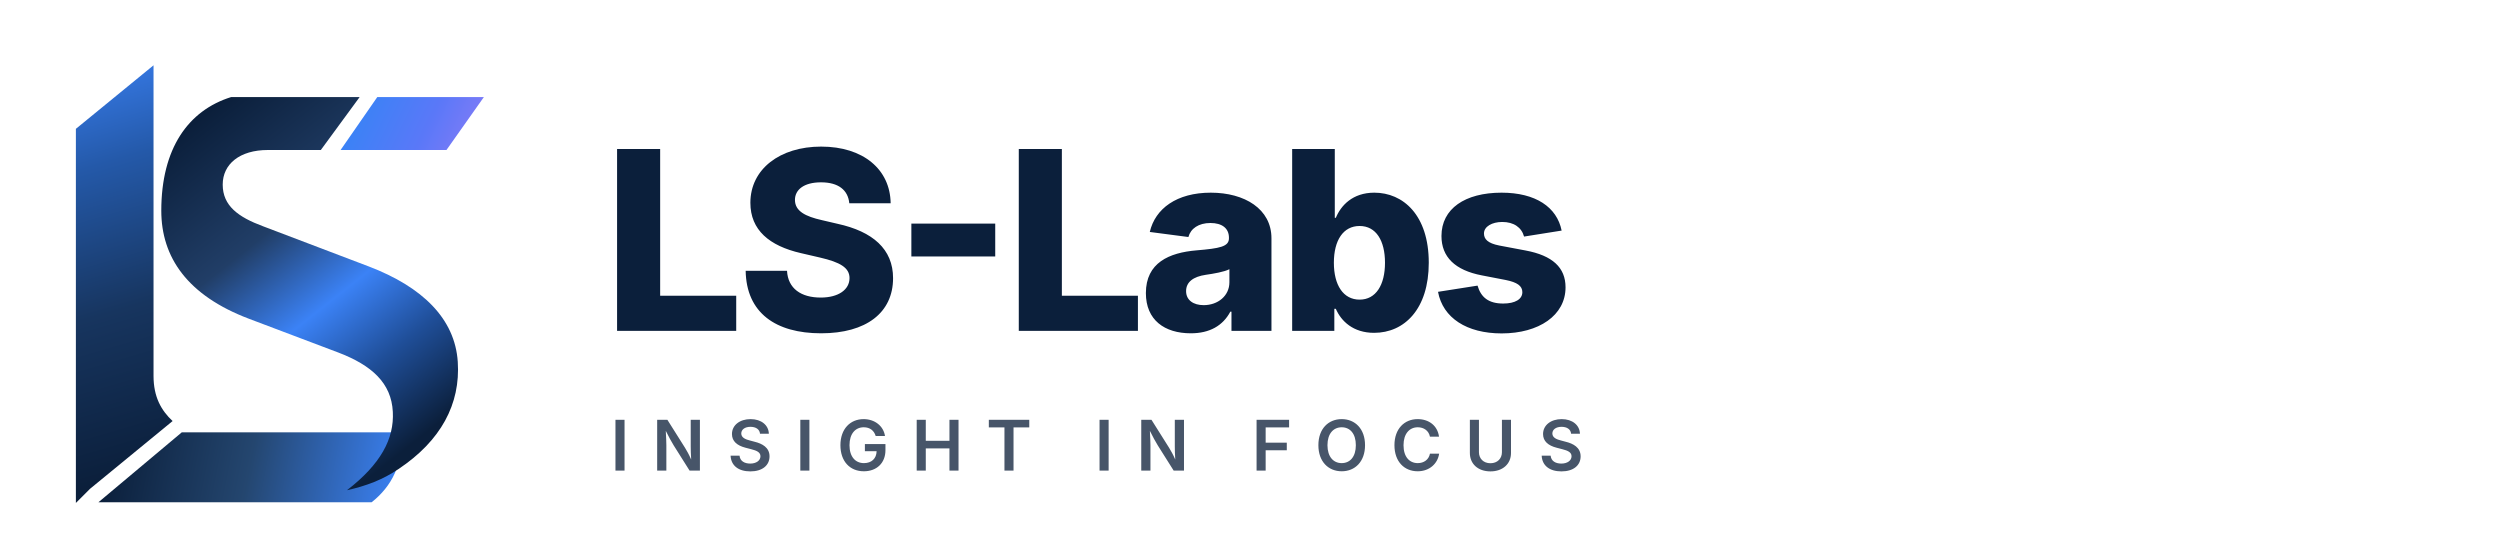
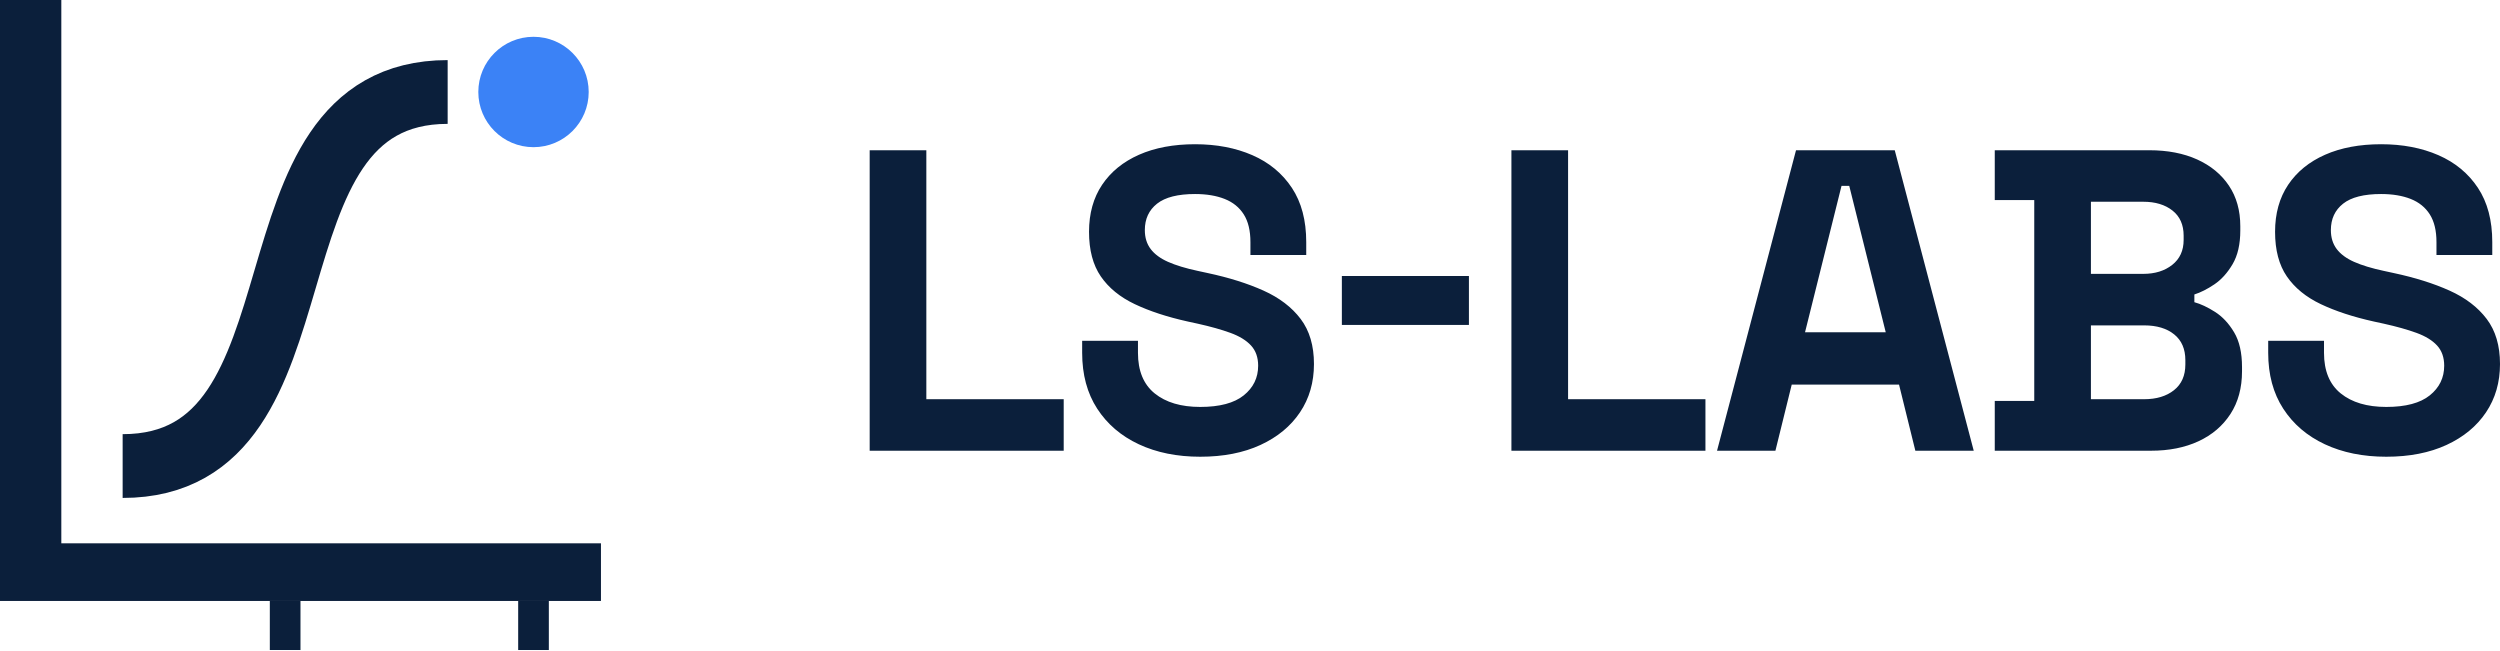
- <svg xmlns="http://www.w3.org/2000/svg" viewBox="0 0 340 76" fill="none" width="100%" height="100%">
-   <defs>
-     <linearGradient id="lfd2-gradL" x1="250" y1="180" x2="420" y2="760" gradientUnits="userSpaceOnUse">
-       <stop offset="0" stop-color="#3B82F6" />
-       <stop offset="0.28" stop-color="#2459A9" />
-       <stop offset="0.62" stop-color="#17355F" />
-       <stop offset="1" stop-color="#0B1F3B" />
-     </linearGradient>
-     <linearGradient id="lfd2-gradBottom" x1="290" y1="710" x2="700" y2="790" gradientUnits="userSpaceOnUse">
-       <stop offset="0" stop-color="#0B1F3B" />
-       <stop offset="0.48" stop-color="#24466F" />
-       <stop offset="1" stop-color="#3B82F6" />
-     </linearGradient>
-     <linearGradient id="lfd2-gradS" x1="430" y1="270" x2="770" y2="700" gradientUnits="userSpaceOnUse">
-       <stop offset="0" stop-color="#0B1F3B" />
-       <stop offset="0.34" stop-color="#213E67" />
-       <stop offset="0.58" stop-color="#3B82F6" />
-       <stop offset="0.78" stop-color="#1F4E98" />
-       <stop offset="1" stop-color="#0B1F3B" />
-     </linearGradient>
-     <linearGradient id="lfd2-gradAccent" x1="650" y1="250" x2="815" y2="330" gradientUnits="userSpaceOnUse">
-       <stop offset="0" stop-color="#3B82F6" />
-       <stop offset="0.52" stop-color="#5A78F8" />
-       <stop offset="1" stop-color="#8B7CF6" />
-     </linearGradient>
-   </defs>
-   <g transform="translate(6, 6) scale(0.096)">
-     <g transform="translate(-190, -180)">
-       <path d="M235 300 L345 210 L345 650 C345 680 356 699 372 714 L255 810 L235 830 Z" fill="url(#lfd2-gradL)" />
-       <path d="M267 829 L385 730 H695 C700 774 682 807 654 829 H267 Z" fill="url(#lfd2-gradBottom)" />
-       <path d="M455 255 H637 L582 330 H507 C467 330 443 350 443 379 C443 409 465 425 500 438 L650 495 C726 524 772 569 776 630 C780 690 752 742 692 782 C670 797 646 806 619 812 C667 775 686 739 684 701 C682 660 654 635 607 617 L480 569 C393 536 356 482 356 416 C356 328 394 274 455 255 Z" fill="url(#lfd2-gradS)" />
-       <path d="M662 255 H813 L760 330 H610 Z" fill="url(#lfd2-gradAccent)" />
-     </g>
+ <svg xmlns="http://www.w3.org/2000/svg" viewBox="0 0 203.84 53" role="img" aria-label="LS-Labs">
+   <g transform="translate(-9.5 -5.5)">
+     <path d="M9.5 5.5H14.5V49.8H58.5V54.5H9.5Z" fill="#0B1F3B" />
+     <rect x="31.5" y="54.5" width="2.5" height="4" fill="#0B1F3B" />
+     <rect x="51.75" y="54.5" width="2.5" height="4" fill="#0B1F3B" />
+     <path d="M19.5 43.5C37 43.5 28.5 13 46 13" fill="none" stroke="#0B1F3B" stroke-width="5.2" />
+     <circle cx="53" cy="13" r="4.5" fill="#3B82F6" />
+     <path d="M80.41 42.25V17.75H85.03V38.05H96.23V42.25Z M107.36 42.74Q104.525 42.74 102.355 41.725Q100.185 40.71 98.96 38.82Q97.735 36.93 97.735 34.27V33.29H102.285V34.27Q102.285 36.475 103.65 37.578Q105.015 38.68 107.36 38.68Q109.74 38.68 110.912 37.735Q112.085 36.79 112.085 35.32Q112.085 34.305 111.507 33.675Q110.93 33.045 109.827 32.642Q108.725 32.24 107.15 31.89L106.345 31.715Q103.825 31.155 102.022 30.297Q100.22 29.44 99.257 28.04Q98.295 26.64 98.295 24.4Q98.295 22.16 99.362 20.567Q100.43 18.975 102.372 18.117Q104.315 17.26 106.94 17.26Q109.565 17.26 111.612 18.152Q113.66 19.045 114.832 20.812Q116.005 22.58 116.005 25.24V26.29H111.455V25.24Q111.455 23.84 110.912 22.982Q110.37 22.125 109.355 21.722Q108.34 21.32 106.94 21.32Q104.84 21.32 103.842 22.107Q102.845 22.895 102.845 24.26Q102.845 25.17 103.317 25.8Q103.79 26.43 104.735 26.85Q105.68 27.27 107.15 27.585L107.955 27.76Q110.58 28.32 112.522 29.195Q114.465 30.07 115.55 31.505Q116.635 32.94 116.635 35.18Q116.635 37.42 115.497 39.117Q114.36 40.815 112.277 41.778Q110.195 42.74 107.36 42.74Z M118.91 31.995V28.005H129.27V31.995Z M132.735 42.25V17.75H137.355V38.05H148.555V42.25Z M149.5 42.25 155.94 17.75H163.99L170.43 42.25H165.67L164.34 36.86H155.59L154.26 42.25ZM156.675 32.59H163.255L160.28 20.655H159.65Z M172.145 42.25V38.19H175.365V21.81H172.145V17.75H184.745Q186.985 17.75 188.647 18.502Q190.31 19.255 191.237 20.637Q192.165 22.02 192.165 23.945V24.295Q192.165 25.975 191.535 27.042Q190.905 28.11 190.047 28.688Q189.19 29.265 188.42 29.51V30.14Q189.19 30.35 190.1 30.928Q191.01 31.505 191.657 32.59Q192.305 33.675 192.305 35.425V35.775Q192.305 37.805 191.36 39.258Q190.415 40.71 188.752 41.48Q187.09 42.25 184.885 42.25ZM179.985 38.05H184.325Q185.83 38.05 186.757 37.315Q187.685 36.58 187.685 35.215V34.865Q187.685 33.5 186.775 32.765Q185.865 32.03 184.325 32.03H179.985ZM179.985 27.83H184.255Q185.69 27.83 186.617 27.095Q187.545 26.36 187.545 25.065V24.715Q187.545 23.385 186.635 22.667Q185.725 21.95 184.255 21.95H179.985Z M204.065 42.74Q201.23 42.74 199.06 41.725Q196.89 40.71 195.665 38.82Q194.44 36.93 194.44 34.27V33.29H198.99V34.27Q198.99 36.475 200.355 37.578Q201.72 38.68 204.065 38.68Q206.445 38.68 207.617 37.735Q208.79 36.79 208.79 35.32Q208.79 34.305 208.212 33.675Q207.635 33.045 206.532 32.642Q205.43 32.24 203.855 31.89L203.05 31.715Q200.53 31.155 198.727 30.297Q196.925 29.44 195.962 28.04Q195 26.64 195 24.4Q195 22.16 196.067 20.567Q197.135 18.975 199.077 18.117Q201.02 17.26 203.645 17.26Q206.27 17.26 208.317 18.152Q210.365 19.045 211.537 20.812Q212.71 22.58 212.71 25.24V26.29H208.16V25.24Q208.16 23.84 207.617 22.982Q207.075 22.125 206.06 21.722Q205.045 21.32 203.645 21.32Q201.545 21.32 200.547 22.107Q199.55 22.895 199.55 24.26Q199.55 25.17 200.022 25.8Q200.495 26.43 201.44 26.85Q202.385 27.27 203.855 27.585L204.66 27.76Q207.285 28.32 209.227 29.195Q211.17 30.07 212.255 31.505Q213.34 32.94 213.34 35.18Q213.34 37.42 212.202 39.117Q211.065 40.815 208.982 41.778Q206.9 42.74 204.065 42.74Z" fill="#0B1F3B" />
  </g>
-   <text x="82" y="45" font-family="'Inter', -apple-system, BlinkMacSystemFont, 'Segoe UI', Roboto, sans-serif" font-size="34" font-weight="800" letter-spacing="-0.03em" fill="#0B1F3B">LS-Labs</text>
-   <text x="83" y="64" font-family="'Inter', -apple-system, BlinkMacSystemFont, 'Segoe UI', Roboto, sans-serif" font-size="9.5" font-weight="600" letter-spacing="0.32em" fill="#475569">INSIGHT IN FOCUS</text>
</svg>
